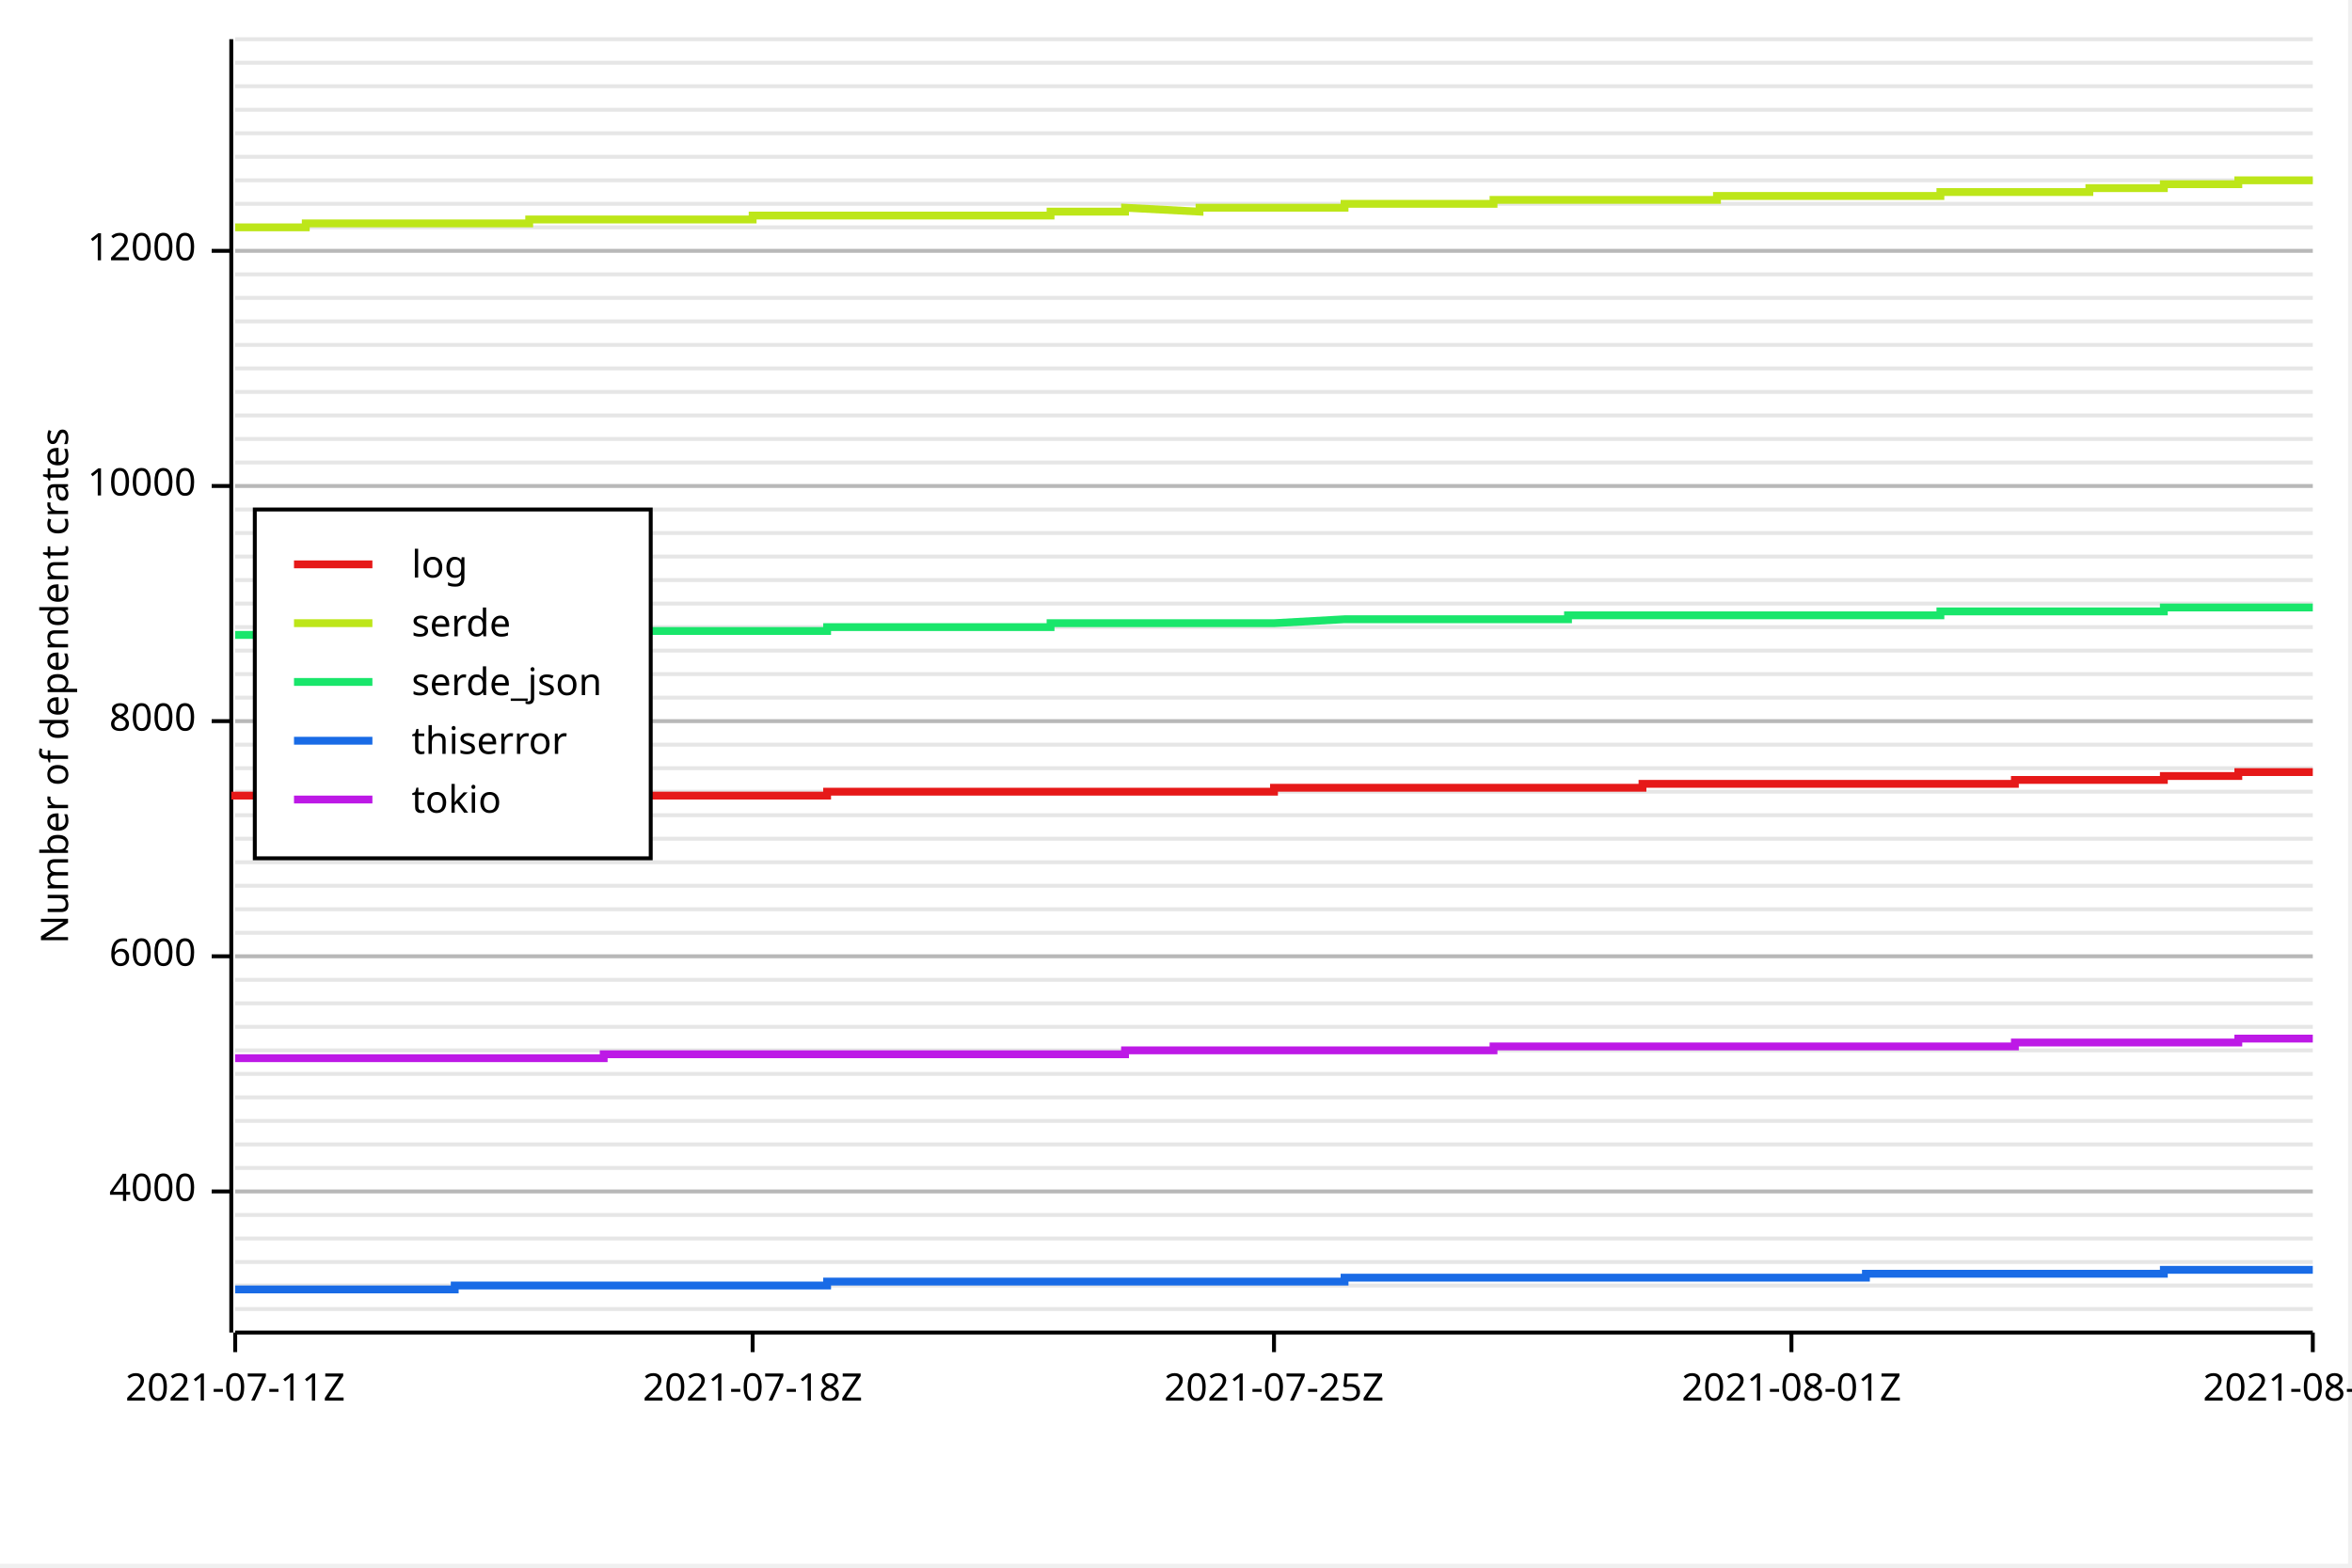
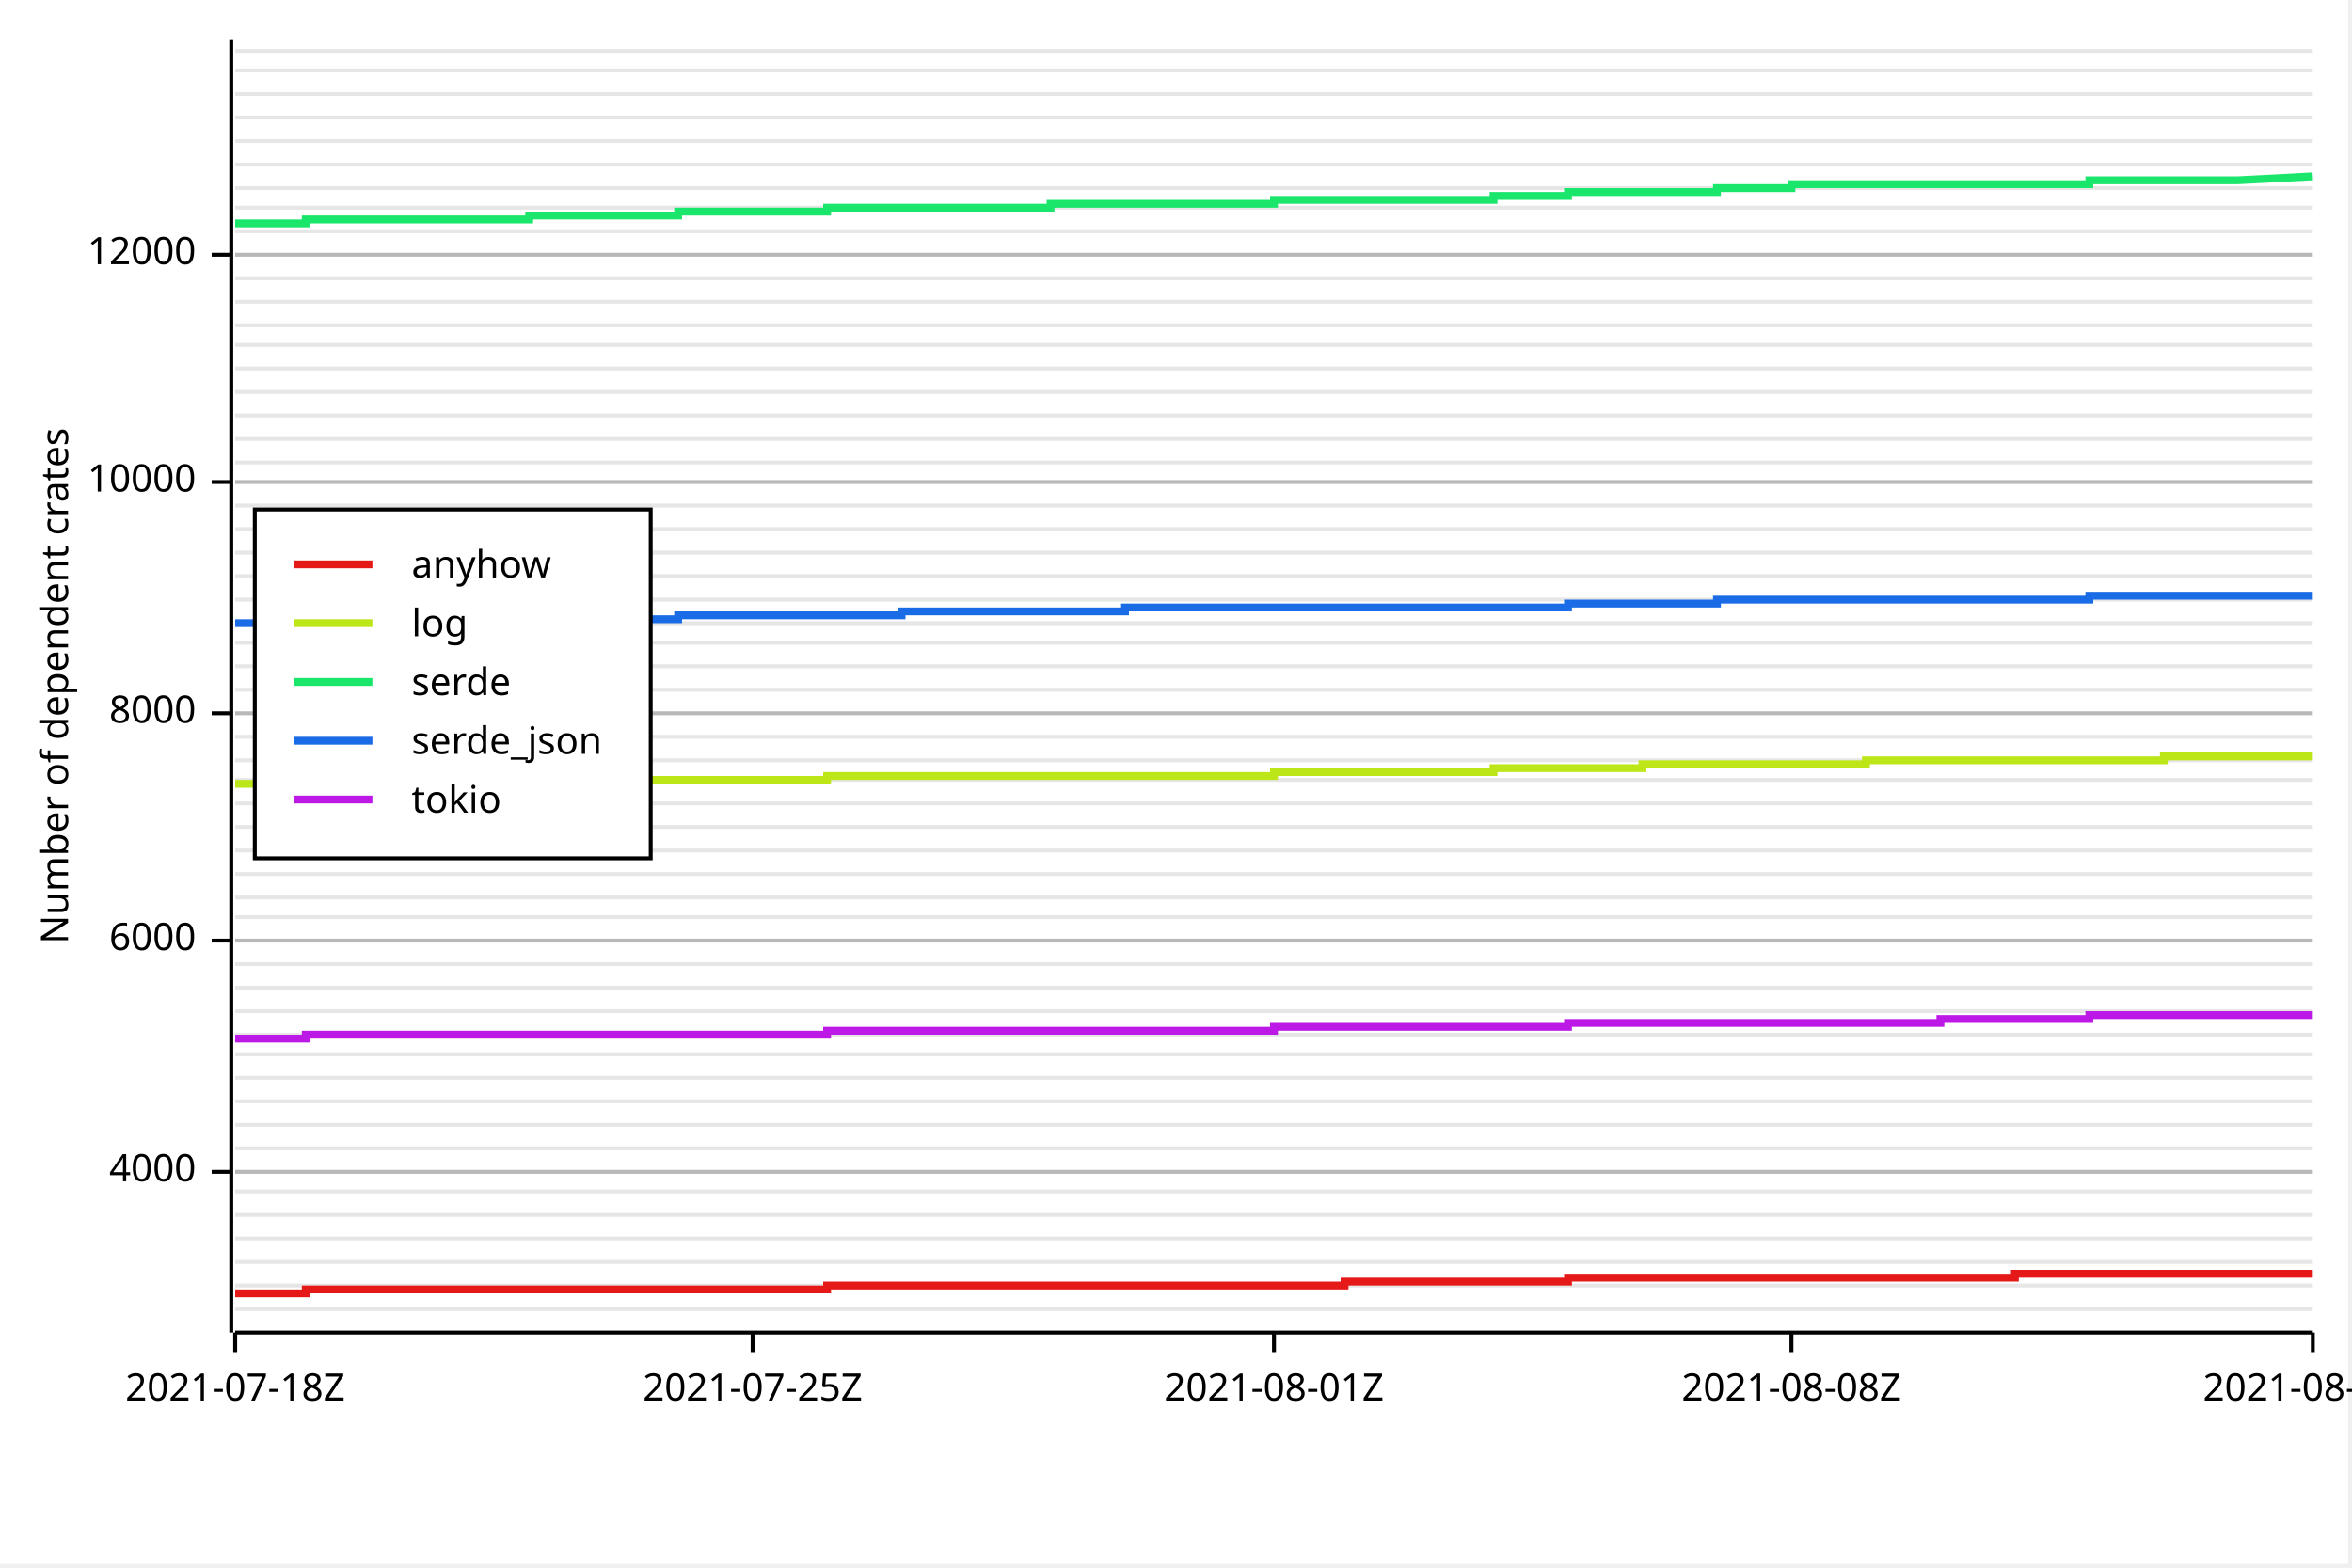
<svg xmlns="http://www.w3.org/2000/svg" width="600" height="400" viewBox="0 0 600 400">
  <rect x="0" y="0" width="599" height="399" opacity="1" fill="#FFFFFF" stroke="none" />
  <line opacity="0.1" stroke="#000000" stroke-width="1" x1="60" y1="334" x2="590" y2="334" />
  <line opacity="0.1" stroke="#000000" stroke-width="1" x1="60" y1="328" x2="590" y2="328" />
  <line opacity="0.1" stroke="#000000" stroke-width="1" x1="60" y1="322" x2="590" y2="322" />
  <line opacity="0.1" stroke="#000000" stroke-width="1" x1="60" y1="316" x2="590" y2="316" />
  <line opacity="0.1" stroke="#000000" stroke-width="1" x1="60" y1="310" x2="590" y2="310" />
  <line opacity="0.1" stroke="#000000" stroke-width="1" x1="60" y1="304" x2="590" y2="304" />
-   <line opacity="0.1" stroke="#000000" stroke-width="1" x1="60" y1="298" x2="590" y2="298" />
-   <line opacity="0.1" stroke="#000000" stroke-width="1" x1="60" y1="292" x2="590" y2="292" />
-   <line opacity="0.1" stroke="#000000" stroke-width="1" x1="60" y1="286" x2="590" y2="286" />
-   <line opacity="0.1" stroke="#000000" stroke-width="1" x1="60" y1="280" x2="590" y2="280" />
-   <line opacity="0.1" stroke="#000000" stroke-width="1" x1="60" y1="274" x2="590" y2="274" />
-   <line opacity="0.1" stroke="#000000" stroke-width="1" x1="60" y1="268" x2="590" y2="268" />
-   <line opacity="0.1" stroke="#000000" stroke-width="1" x1="60" y1="262" x2="590" y2="262" />
-   <line opacity="0.1" stroke="#000000" stroke-width="1" x1="60" y1="256" x2="590" y2="256" />
-   <line opacity="0.1" stroke="#000000" stroke-width="1" x1="60" y1="250" x2="590" y2="250" />
-   <line opacity="0.1" stroke="#000000" stroke-width="1" x1="60" y1="244" x2="590" y2="244" />
-   <line opacity="0.1" stroke="#000000" stroke-width="1" x1="60" y1="238" x2="590" y2="238" />
-   <line opacity="0.1" stroke="#000000" stroke-width="1" x1="60" y1="232" x2="590" y2="232" />
-   <line opacity="0.1" stroke="#000000" stroke-width="1" x1="60" y1="226" x2="590" y2="226" />
-   <line opacity="0.1" stroke="#000000" stroke-width="1" x1="60" y1="220" x2="590" y2="220" />
-   <line opacity="0.1" stroke="#000000" stroke-width="1" x1="60" y1="214" x2="590" y2="214" />
-   <line opacity="0.1" stroke="#000000" stroke-width="1" x1="60" y1="208" x2="590" y2="208" />
-   <line opacity="0.1" stroke="#000000" stroke-width="1" x1="60" y1="202" x2="590" y2="202" />
-   <line opacity="0.1" stroke="#000000" stroke-width="1" x1="60" y1="196" x2="590" y2="196" />
-   <line opacity="0.1" stroke="#000000" stroke-width="1" x1="60" y1="190" x2="590" y2="190" />
-   <line opacity="0.1" stroke="#000000" stroke-width="1" x1="60" y1="184" x2="590" y2="184" />
-   <line opacity="0.1" stroke="#000000" stroke-width="1" x1="60" y1="178" x2="590" y2="178" />
-   <line opacity="0.1" stroke="#000000" stroke-width="1" x1="60" y1="172" x2="590" y2="172" />
-   <line opacity="0.1" stroke="#000000" stroke-width="1" x1="60" y1="166" x2="590" y2="166" />
-   <line opacity="0.1" stroke="#000000" stroke-width="1" x1="60" y1="160" x2="590" y2="160" />
-   <line opacity="0.1" stroke="#000000" stroke-width="1" x1="60" y1="154" x2="590" y2="154" />
-   <line opacity="0.1" stroke="#000000" stroke-width="1" x1="60" y1="148" x2="590" y2="148" />
-   <line opacity="0.1" stroke="#000000" stroke-width="1" x1="60" y1="142" x2="590" y2="142" />
-   <line opacity="0.1" stroke="#000000" stroke-width="1" x1="60" y1="136" x2="590" y2="136" />
-   <line opacity="0.1" stroke="#000000" stroke-width="1" x1="60" y1="130" x2="590" y2="130" />
-   <line opacity="0.1" stroke="#000000" stroke-width="1" x1="60" y1="124" x2="590" y2="124" />
+   <line opacity="0.1" stroke="#000000" stroke-width="1" x1="60" y1="299" x2="590" y2="299" />
+   <line opacity="0.1" stroke="#000000" stroke-width="1" x1="60" y1="293" x2="590" y2="293" />
+   <line opacity="0.1" stroke="#000000" stroke-width="1" x1="60" y1="287" x2="590" y2="287" />
+   <line opacity="0.1" stroke="#000000" stroke-width="1" x1="60" y1="281" x2="590" y2="281" />
+   <line opacity="0.1" stroke="#000000" stroke-width="1" x1="60" y1="275" x2="590" y2="275" />
+   <line opacity="0.1" stroke="#000000" stroke-width="1" x1="60" y1="269" x2="590" y2="269" />
+   <line opacity="0.1" stroke="#000000" stroke-width="1" x1="60" y1="264" x2="590" y2="264" />
+   <line opacity="0.1" stroke="#000000" stroke-width="1" x1="60" y1="258" x2="590" y2="258" />
+   <line opacity="0.1" stroke="#000000" stroke-width="1" x1="60" y1="252" x2="590" y2="252" />
+   <line opacity="0.1" stroke="#000000" stroke-width="1" x1="60" y1="246" x2="590" y2="246" />
+   <line opacity="0.1" stroke="#000000" stroke-width="1" x1="60" y1="240" x2="590" y2="240" />
+   <line opacity="0.1" stroke="#000000" stroke-width="1" x1="60" y1="234" x2="590" y2="234" />
+   <line opacity="0.1" stroke="#000000" stroke-width="1" x1="60" y1="229" x2="590" y2="229" />
+   <line opacity="0.1" stroke="#000000" stroke-width="1" x1="60" y1="223" x2="590" y2="223" />
+   <line opacity="0.1" stroke="#000000" stroke-width="1" x1="60" y1="217" x2="590" y2="217" />
+   <line opacity="0.1" stroke="#000000" stroke-width="1" x1="60" y1="211" x2="590" y2="211" />
+   <line opacity="0.1" stroke="#000000" stroke-width="1" x1="60" y1="205" x2="590" y2="205" />
+   <line opacity="0.1" stroke="#000000" stroke-width="1" x1="60" y1="199" x2="590" y2="199" />
+   <line opacity="0.1" stroke="#000000" stroke-width="1" x1="60" y1="194" x2="590" y2="194" />
+   <line opacity="0.1" stroke="#000000" stroke-width="1" x1="60" y1="188" x2="590" y2="188" />
+   <line opacity="0.1" stroke="#000000" stroke-width="1" x1="60" y1="182" x2="590" y2="182" />
+   <line opacity="0.1" stroke="#000000" stroke-width="1" x1="60" y1="176" x2="590" y2="176" />
+   <line opacity="0.1" stroke="#000000" stroke-width="1" x1="60" y1="170" x2="590" y2="170" />
+   <line opacity="0.1" stroke="#000000" stroke-width="1" x1="60" y1="164" x2="590" y2="164" />
+   <line opacity="0.1" stroke="#000000" stroke-width="1" x1="60" y1="159" x2="590" y2="159" />
+   <line opacity="0.1" stroke="#000000" stroke-width="1" x1="60" y1="153" x2="590" y2="153" />
+   <line opacity="0.1" stroke="#000000" stroke-width="1" x1="60" y1="147" x2="590" y2="147" />
+   <line opacity="0.1" stroke="#000000" stroke-width="1" x1="60" y1="141" x2="590" y2="141" />
+   <line opacity="0.1" stroke="#000000" stroke-width="1" x1="60" y1="135" x2="590" y2="135" />
+   <line opacity="0.1" stroke="#000000" stroke-width="1" x1="60" y1="129" x2="590" y2="129" />
+   <line opacity="0.1" stroke="#000000" stroke-width="1" x1="60" y1="123" x2="590" y2="123" />
  <line opacity="0.1" stroke="#000000" stroke-width="1" x1="60" y1="118" x2="590" y2="118" />
  <line opacity="0.1" stroke="#000000" stroke-width="1" x1="60" y1="112" x2="590" y2="112" />
  <line opacity="0.1" stroke="#000000" stroke-width="1" x1="60" y1="106" x2="590" y2="106" />
  <line opacity="0.1" stroke="#000000" stroke-width="1" x1="60" y1="100" x2="590" y2="100" />
  <line opacity="0.1" stroke="#000000" stroke-width="1" x1="60" y1="94" x2="590" y2="94" />
  <line opacity="0.1" stroke="#000000" stroke-width="1" x1="60" y1="88" x2="590" y2="88" />
-   <line opacity="0.1" stroke="#000000" stroke-width="1" x1="60" y1="82" x2="590" y2="82" />
-   <line opacity="0.1" stroke="#000000" stroke-width="1" x1="60" y1="76" x2="590" y2="76" />
-   <line opacity="0.1" stroke="#000000" stroke-width="1" x1="60" y1="70" x2="590" y2="70" />
-   <line opacity="0.1" stroke="#000000" stroke-width="1" x1="60" y1="64" x2="590" y2="64" />
-   <line opacity="0.1" stroke="#000000" stroke-width="1" x1="60" y1="58" x2="590" y2="58" />
-   <line opacity="0.1" stroke="#000000" stroke-width="1" x1="60" y1="52" x2="590" y2="52" />
-   <line opacity="0.1" stroke="#000000" stroke-width="1" x1="60" y1="46" x2="590" y2="46" />
-   <line opacity="0.1" stroke="#000000" stroke-width="1" x1="60" y1="40" x2="590" y2="40" />
-   <line opacity="0.1" stroke="#000000" stroke-width="1" x1="60" y1="34" x2="590" y2="34" />
-   <line opacity="0.1" stroke="#000000" stroke-width="1" x1="60" y1="28" x2="590" y2="28" />
-   <line opacity="0.1" stroke="#000000" stroke-width="1" x1="60" y1="22" x2="590" y2="22" />
-   <line opacity="0.1" stroke="#000000" stroke-width="1" x1="60" y1="16" x2="590" y2="16" />
-   <line opacity="0.1" stroke="#000000" stroke-width="1" x1="60" y1="10" x2="590" y2="10" />
+   <line opacity="0.1" stroke="#000000" stroke-width="1" x1="60" y1="83" x2="590" y2="83" />
+   <line opacity="0.1" stroke="#000000" stroke-width="1" x1="60" y1="77" x2="590" y2="77" />
+   <line opacity="0.1" stroke="#000000" stroke-width="1" x1="60" y1="71" x2="590" y2="71" />
+   <line opacity="0.1" stroke="#000000" stroke-width="1" x1="60" y1="65" x2="590" y2="65" />
+   <line opacity="0.1" stroke="#000000" stroke-width="1" x1="60" y1="59" x2="590" y2="59" />
+   <line opacity="0.1" stroke="#000000" stroke-width="1" x1="60" y1="53" x2="590" y2="53" />
+   <line opacity="0.1" stroke="#000000" stroke-width="1" x1="60" y1="48" x2="590" y2="48" />
+   <line opacity="0.1" stroke="#000000" stroke-width="1" x1="60" y1="42" x2="590" y2="42" />
+   <line opacity="0.1" stroke="#000000" stroke-width="1" x1="60" y1="36" x2="590" y2="36" />
+   <line opacity="0.1" stroke="#000000" stroke-width="1" x1="60" y1="30" x2="590" y2="30" />
+   <line opacity="0.1" stroke="#000000" stroke-width="1" x1="60" y1="24" x2="590" y2="24" />
+   <line opacity="0.1" stroke="#000000" stroke-width="1" x1="60" y1="18" x2="590" y2="18" />
+   <line opacity="0.1" stroke="#000000" stroke-width="1" x1="60" y1="13" x2="590" y2="13" />
  <text x="10" y="175" dy="0.76em" text-anchor="middle" font-family="sans-serif" font-size="9.677" opacity="1" fill="#000000" transform="rotate(270, 10, 175)">
Number of dependent crates
</text>
-   <line opacity="0.2" stroke="#000000" stroke-width="1" x1="60" y1="304" x2="590" y2="304" />
-   <line opacity="0.2" stroke="#000000" stroke-width="1" x1="60" y1="244" x2="590" y2="244" />
-   <line opacity="0.2" stroke="#000000" stroke-width="1" x1="60" y1="184" x2="590" y2="184" />
-   <line opacity="0.2" stroke="#000000" stroke-width="1" x1="60" y1="124" x2="590" y2="124" />
-   <line opacity="0.2" stroke="#000000" stroke-width="1" x1="60" y1="64" x2="590" y2="64" />
+   <line opacity="0.2" stroke="#000000" stroke-width="1" x1="60" y1="299" x2="590" y2="299" />
+   <line opacity="0.2" stroke="#000000" stroke-width="1" x1="60" y1="240" x2="590" y2="240" />
+   <line opacity="0.2" stroke="#000000" stroke-width="1" x1="60" y1="182" x2="590" y2="182" />
+   <line opacity="0.2" stroke="#000000" stroke-width="1" x1="60" y1="123" x2="590" y2="123" />
+   <line opacity="0.2" stroke="#000000" stroke-width="1" x1="60" y1="65" x2="590" y2="65" />
  <polyline fill="none" opacity="1" stroke="#000000" stroke-width="1" points="59,10 59,340 " />
-   <text x="50" y="304" dy="0.5ex" text-anchor="end" font-family="sans-serif" font-size="9.677" opacity="1" fill="#000000">
+   <text x="50" y="299" dy="0.5ex" text-anchor="end" font-family="sans-serif" font-size="9.677" opacity="1" fill="#000000">
4000
</text>
-   <polyline fill="none" opacity="1" stroke="#000000" stroke-width="1" points="54,304 59,304 " />
-   <text x="50" y="244" dy="0.5ex" text-anchor="end" font-family="sans-serif" font-size="9.677" opacity="1" fill="#000000">
+   <polyline fill="none" opacity="1" stroke="#000000" stroke-width="1" points="54,299 59,299 " />
+   <text x="50" y="240" dy="0.5ex" text-anchor="end" font-family="sans-serif" font-size="9.677" opacity="1" fill="#000000">
6000
</text>
-   <polyline fill="none" opacity="1" stroke="#000000" stroke-width="1" points="54,244 59,244 " />
-   <text x="50" y="184" dy="0.5ex" text-anchor="end" font-family="sans-serif" font-size="9.677" opacity="1" fill="#000000">
+   <polyline fill="none" opacity="1" stroke="#000000" stroke-width="1" points="54,240 59,240 " />
+   <text x="50" y="182" dy="0.5ex" text-anchor="end" font-family="sans-serif" font-size="9.677" opacity="1" fill="#000000">
8000
</text>
-   <polyline fill="none" opacity="1" stroke="#000000" stroke-width="1" points="54,184 59,184 " />
-   <text x="50" y="124" dy="0.5ex" text-anchor="end" font-family="sans-serif" font-size="9.677" opacity="1" fill="#000000">
+   <polyline fill="none" opacity="1" stroke="#000000" stroke-width="1" points="54,182 59,182 " />
+   <text x="50" y="123" dy="0.5ex" text-anchor="end" font-family="sans-serif" font-size="9.677" opacity="1" fill="#000000">
10000
</text>
-   <polyline fill="none" opacity="1" stroke="#000000" stroke-width="1" points="54,124 59,124 " />
-   <text x="50" y="64" dy="0.5ex" text-anchor="end" font-family="sans-serif" font-size="9.677" opacity="1" fill="#000000">
+   <polyline fill="none" opacity="1" stroke="#000000" stroke-width="1" points="54,123 59,123 " />
+   <text x="50" y="65" dy="0.5ex" text-anchor="end" font-family="sans-serif" font-size="9.677" opacity="1" fill="#000000">
12000
</text>
-   <polyline fill="none" opacity="1" stroke="#000000" stroke-width="1" points="54,64 59,64 " />
+   <polyline fill="none" opacity="1" stroke="#000000" stroke-width="1" points="54,65 59,65 " />
  <polyline fill="none" opacity="1" stroke="#000000" stroke-width="1" points="60,340 590,340 " />
  <text x="60" y="350" dy="0.76em" text-anchor="middle" font-family="sans-serif" font-size="9.677" opacity="1" fill="#000000">
- 2021-07-11Z
+ 2021-07-18Z
</text>
  <polyline fill="none" opacity="1" stroke="#000000" stroke-width="1" points="60,340 60,345 " />
  <text x="192" y="350" dy="0.76em" text-anchor="middle" font-family="sans-serif" font-size="9.677" opacity="1" fill="#000000">
- 2021-07-18Z
+ 2021-07-25Z
</text>
  <polyline fill="none" opacity="1" stroke="#000000" stroke-width="1" points="192,340 192,345 " />
  <text x="325" y="350" dy="0.76em" text-anchor="middle" font-family="sans-serif" font-size="9.677" opacity="1" fill="#000000">
- 2021-07-25Z
+ 2021-08-01Z
</text>
  <polyline fill="none" opacity="1" stroke="#000000" stroke-width="1" points="325,340 325,345 " />
  <text x="457" y="350" dy="0.76em" text-anchor="middle" font-family="sans-serif" font-size="9.677" opacity="1" fill="#000000">
- 2021-08-01Z
+ 2021-08-08Z
</text>
  <polyline fill="none" opacity="1" stroke="#000000" stroke-width="1" points="457,340 457,345 " />
  <text x="590" y="350" dy="0.76em" text-anchor="middle" font-family="sans-serif" font-size="9.677" opacity="1" fill="#000000">
- 2021-08-08Z
+ 2021-08-15Z
</text>
  <polyline fill="none" opacity="1" stroke="#000000" stroke-width="1" points="590,340 590,345 " />
-   <polyline fill="none" opacity="1" stroke="#E61919" stroke-width="2" points="60,204 60,203 78,203 78,203 97,203 97,203 116,203 116,203 135,203 135,203 154,203 154,203 173,203 173,203 192,203 192,203 211,203 211,202 230,202 230,202 249,202 249,202 268,202 268,202 287,202 287,202 306,202 306,202 325,202 325,201 343,201 343,201 362,201 362,201 381,201 381,201 400,201 400,201 419,201 419,200 438,200 438,200 457,200 457,200 476,200 476,200 495,200 495,200 514,200 514,199 533,199 533,199 552,199 552,198 571,198 571,197 590,197 " />
-   <polyline fill="none" opacity="1" stroke="#BDE619" stroke-width="2" points="60,58 60,58 78,58 78,57 97,57 97,57 116,57 116,57 135,57 135,56 154,56 154,56 173,56 173,56 192,56 192,55 211,55 211,55 230,55 230,55 249,55 249,55 268,55 268,54 287,54 287,53 306,54 306,53 325,53 325,53 343,53 343,52 362,52 362,52 381,52 381,51 400,51 400,51 419,51 419,51 438,51 438,50 457,50 457,50 476,50 476,50 495,50 495,49 514,49 514,49 533,49 533,48 552,48 552,47 571,47 571,46 590,46 " />
-   <polyline fill="none" opacity="1" stroke="#19E66B" stroke-width="2" points="60,162 60,162 78,162 78,162 97,162 97,162 116,162 116,161 135,161 135,161 154,161 154,161 173,161 173,161 192,161 192,161 211,161 211,160 230,160 230,160 249,160 249,160 268,160 268,159 287,159 287,159 306,159 306,159 325,159 325,159 343,158 343,158 362,158 362,158 381,158 381,158 400,158 400,157 419,157 419,157 438,157 438,157 457,157 457,157 476,157 476,157 495,157 495,156 514,156 514,156 533,156 533,156 552,156 552,155 571,155 571,155 590,155 " />
-   <polyline fill="none" opacity="1" stroke="#196BE6" stroke-width="2" points="60,329 60,329 78,329 78,329 97,329 97,329 116,329 116,328 135,328 135,328 154,328 154,328 173,328 173,328 192,328 192,328 211,328 211,327 230,327 230,327 249,327 249,327 268,327 268,327 287,327 287,327 306,327 306,327 325,327 325,327 343,327 343,326 362,326 362,326 381,326 381,326 400,326 400,326 419,326 419,326 438,326 438,326 457,326 457,326 476,326 476,325 495,325 495,325 514,325 514,325 533,325 533,325 552,325 552,324 571,324 571,324 590,324 " />
-   <polyline fill="none" opacity="1" stroke="#BD19E6" stroke-width="2" points="60,270 60,270 78,270 78,270 97,270 97,270 116,270 116,270 135,270 135,270 154,270 154,269 173,269 173,269 192,269 192,269 211,269 211,269 230,269 230,269 249,269 249,269 268,269 268,269 287,269 287,268 306,268 306,268 325,268 325,268 343,268 343,268 362,268 362,268 381,268 381,267 400,267 400,267 419,267 419,267 438,267 438,267 457,267 457,267 476,267 476,267 495,267 495,267 514,267 514,266 533,266 533,266 552,266 552,266 571,266 571,265 590,265 " />
+   <polyline fill="none" opacity="1" stroke="#E61919" stroke-width="2" points="60,330 60,330 78,330 78,329 97,329 97,329 116,329 116,329 135,329 135,329 154,329 154,329 173,329 173,329 192,329 192,329 211,329 211,328 230,328 230,328 249,328 249,328 268,328 268,328 287,328 287,328 306,328 306,328 325,328 325,328 343,328 343,327 362,327 362,327 381,327 381,327 400,327 400,326 419,326 419,326 438,326 438,326 457,326 457,326 476,326 476,326 495,326 495,326 514,326 514,325 533,325 533,325 552,325 552,325 571,325 571,325 590,325 " />
+   <polyline fill="none" opacity="1" stroke="#BDE619" stroke-width="2" points="60,200 60,200 78,200 78,199 97,199 97,199 116,199 116,199 135,199 135,199 154,199 154,199 173,199 173,199 192,199 192,199 211,199 211,198 230,198 230,198 249,198 249,198 268,198 268,198 287,198 287,198 306,198 306,198 325,198 325,197 343,197 343,197 362,197 362,197 381,197 381,196 400,196 400,196 419,196 419,195 438,195 438,195 457,195 457,195 476,195 476,194 495,194 495,194 514,194 514,194 533,194 533,194 552,194 552,193 571,193 571,193 590,193 " />
+   <polyline fill="none" opacity="1" stroke="#19E66B" stroke-width="2" points="60,57 60,57 78,57 78,56 97,56 97,56 116,56 116,56 135,56 135,55 154,55 154,55 173,55 173,54 192,54 192,54 211,54 211,53 230,53 230,53 249,53 249,53 268,53 268,52 287,52 287,52 306,52 306,52 325,52 325,51 343,51 343,51 362,51 362,51 381,51 381,50 400,50 400,49 419,49 419,49 438,49 438,48 457,48 457,47 476,47 476,47 495,47 495,47 514,47 514,47 533,47 533,46 552,46 552,46 571,46 571,46 590,45 " />
+   <polyline fill="none" opacity="1" stroke="#196BE6" stroke-width="2" points="60,159 60,159 78,159 78,159 97,159 97,158 116,158 116,158 135,158 135,158 154,158 154,158 173,158 173,157 192,157 192,157 211,157 211,157 230,157 230,156 249,156 249,156 268,156 268,156 287,156 287,155 306,155 306,155 325,155 325,155 343,155 343,155 362,155 362,155 381,155 381,155 400,155 400,154 419,154 419,154 438,154 438,153 457,153 457,153 476,153 476,153 495,153 495,153 514,153 514,153 533,153 533,152 552,152 552,152 571,152 571,152 590,152 " />
+   <polyline fill="none" opacity="1" stroke="#BD19E6" stroke-width="2" points="60,265 60,265 78,265 78,264 97,264 97,264 116,264 116,264 135,264 135,264 154,264 154,264 173,264 173,264 192,264 192,264 211,264 211,263 230,263 230,263 249,263 249,263 268,263 268,263 287,263 287,263 306,263 306,263 325,263 325,262 343,262 343,262 362,262 362,262 381,262 381,262 400,262 400,261 419,261 419,261 438,261 438,261 457,261 457,261 476,261 476,261 495,261 495,260 514,260 514,260 533,260 533,259 552,259 552,259 571,259 571,259 590,259 " />
  <rect x="65" y="130" width="101" height="89" opacity="1" fill="#FFFFFF" stroke="none" />
  <rect x="65" y="130" width="101" height="89" opacity="1" fill="none" stroke="#000000" />
  <text x="105" y="140" dy="0.76em" text-anchor="start" font-family="sans-serif" font-size="9.677" opacity="1" fill="#000000">
+ anyhow
+ </text>
+   <text x="105" y="155" dy="0.76em" text-anchor="start" font-family="sans-serif" font-size="9.677" opacity="1" fill="#000000">
log
</text>
-   <text x="105" y="155" dy="0.76em" text-anchor="start" font-family="sans-serif" font-size="9.677" opacity="1" fill="#000000">
+   <text x="105" y="170" dy="0.76em" text-anchor="start" font-family="sans-serif" font-size="9.677" opacity="1" fill="#000000">
serde
</text>
-   <text x="105" y="170" dy="0.76em" text-anchor="start" font-family="sans-serif" font-size="9.677" opacity="1" fill="#000000">
+   <text x="105" y="185" dy="0.76em" text-anchor="start" font-family="sans-serif" font-size="9.677" opacity="1" fill="#000000">
serde_json
- </text>
-   <text x="105" y="185" dy="0.76em" text-anchor="start" font-family="sans-serif" font-size="9.677" opacity="1" fill="#000000">
- thiserror
</text>
  <text x="105" y="200" dy="0.76em" text-anchor="start" font-family="sans-serif" font-size="9.677" opacity="1" fill="#000000">
tokio
</text>
  <polyline fill="none" opacity="1" stroke="#E61919" stroke-width="2" points="75,144 95,144 " />
  <polyline fill="none" opacity="1" stroke="#BDE619" stroke-width="2" points="75,159 95,159 " />
  <polyline fill="none" opacity="1" stroke="#19E66B" stroke-width="2" points="75,174 95,174 " />
  <polyline fill="none" opacity="1" stroke="#196BE6" stroke-width="2" points="75,189 95,189 " />
  <polyline fill="none" opacity="1" stroke="#BD19E6" stroke-width="2" points="75,204 95,204 " />
</svg>
